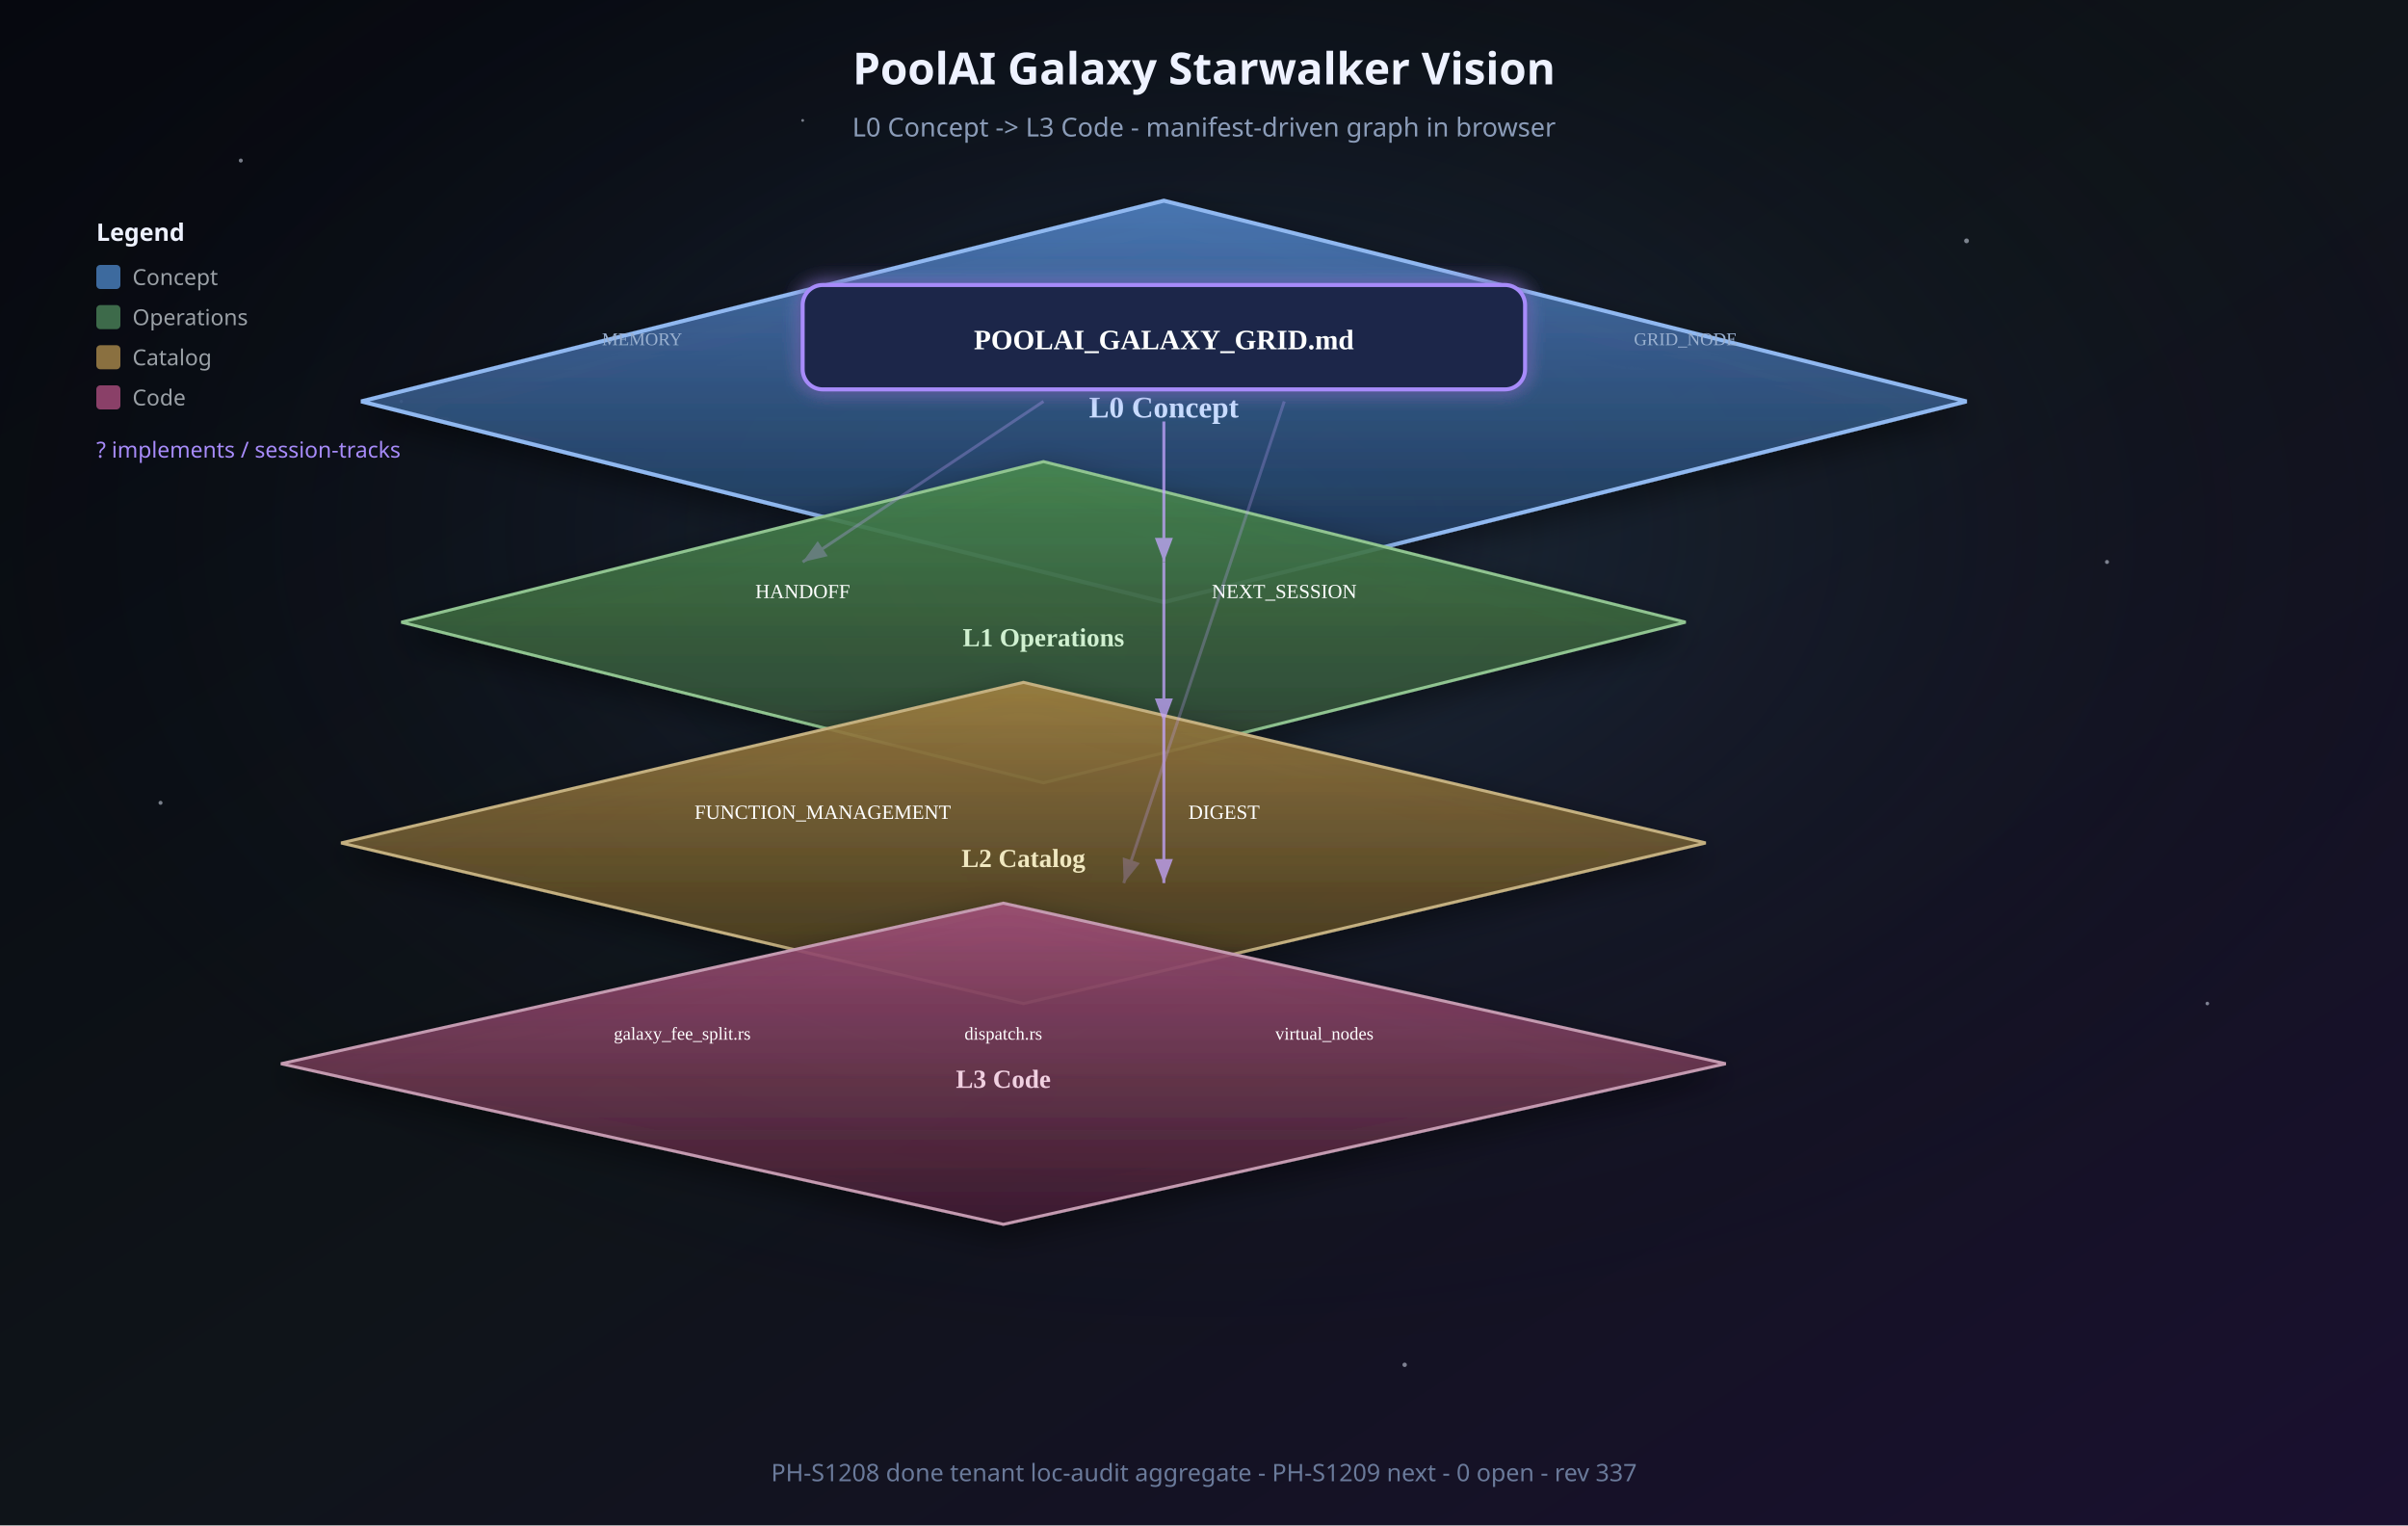
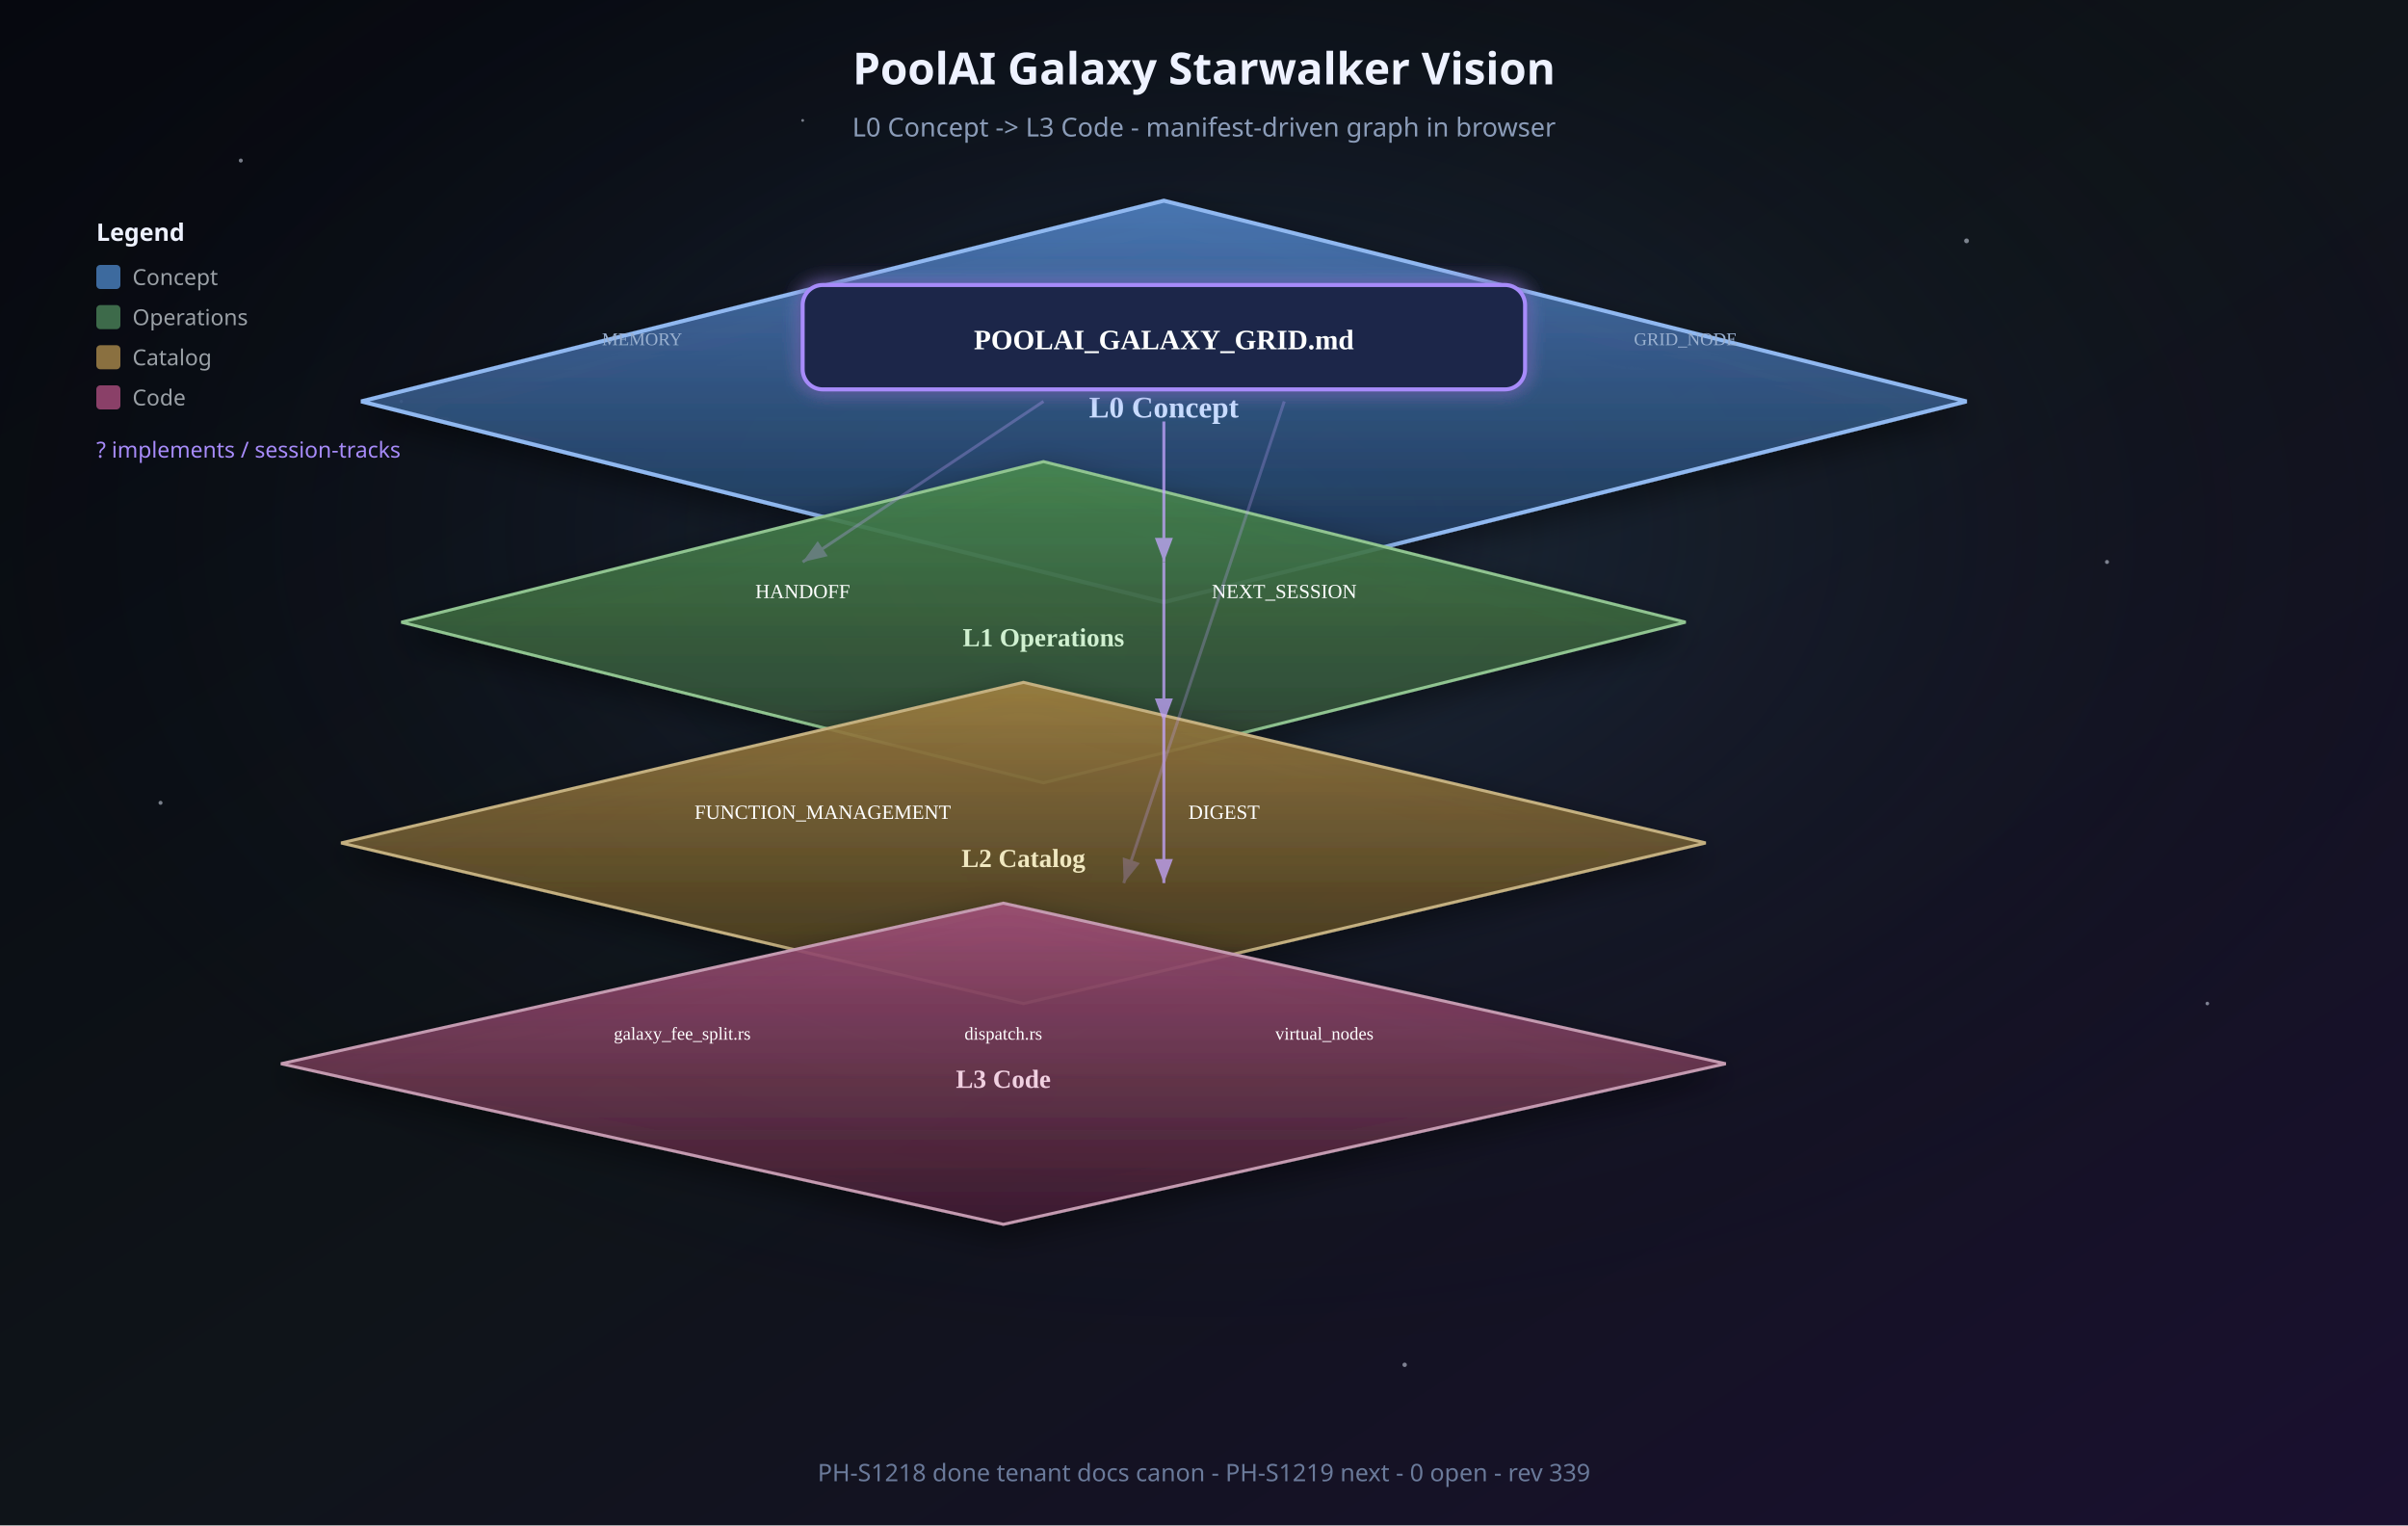
<svg xmlns="http://www.w3.org/2000/svg" viewBox="0 0 1200 760" role="img" aria-labelledby="title desc">
  <defs>
    <linearGradient id="bg" x1="0%" y1="0%" x2="100%" y2="100%">
      <stop offset="0%" stop-color="#06080f" />
      <stop offset="50%" stop-color="#0f1419" />
      <stop offset="100%" stop-color="#1a1030" />
    </linearGradient>
    <radialGradient id="nebula" cx="50%" cy="35%" r="55%">
      <stop offset="0%" stop-color="#3d5a8a" stop-opacity="0.35" />
      <stop offset="100%" stop-color="#06080f" stop-opacity="0" />
    </radialGradient>
    <linearGradient id="planeL0" x1="0%" y1="0%" x2="0%" y2="100%">
      <stop offset="0%" stop-color="#4a7ab8" stop-opacity="0.95" />
      <stop offset="100%" stop-color="#1e3350" stop-opacity="0.85" />
    </linearGradient>
    <linearGradient id="planeL1" x1="0%" y1="0%" x2="0%" y2="100%">
      <stop offset="0%" stop-color="#4a8a50" stop-opacity="0.9" />
      <stop offset="100%" stop-color="#2a4030" stop-opacity="0.85" />
    </linearGradient>
    <linearGradient id="planeL2" x1="0%" y1="0%" x2="0%" y2="100%">
      <stop offset="0%" stop-color="#a08040" stop-opacity="0.9" />
      <stop offset="100%" stop-color="#403520" stop-opacity="0.85" />
    </linearGradient>
    <linearGradient id="planeL3" x1="0%" y1="0%" x2="0%" y2="100%">
      <stop offset="0%" stop-color="#a05078" stop-opacity="0.9" />
      <stop offset="100%" stop-color="#402030" stop-opacity="0.85" />
    </linearGradient>
    <filter id="shadow" x="-30%" y="-30%" width="160%" height="160%">
      <feDropShadow dx="0" dy="6" stdDeviation="8" flood-color="#000" flood-opacity="0.5" />
    </filter>
    <filter id="glow" x="-50%" y="-50%" width="200%" height="200%">
      <feGaussianBlur stdDeviation="4" result="b" />
      <feMerge>
        <feMergeNode in="b" />
        <feMergeNode in="SourceGraphic" />
      </feMerge>
    </filter>
    <marker id="arrow" markerWidth="10" markerHeight="10" refX="8" refY="3" orient="auto">
      <path d="M0,0 L8,3 L0,6 Z" fill="#c4a5ff" />
    </marker>
  </defs>
  <rect width="1200" height="760" fill="url(#bg)" />
  <rect width="1200" height="760" fill="url(#nebula)" />
  <g fill="#e8f0ff" opacity="0.5">
    <circle cx="120" cy="80" r="1" />
    <circle cx="980" cy="120" r="1.2" />
    <circle cx="200" cy="200" r="0.8" />
    <circle cx="1050" cy="280" r="1" />
    <circle cx="80" cy="400" r="1" />
    <circle cx="1100" cy="500" r="0.9" />
    <circle cx="400" cy="60" r="0.7" />
    <circle cx="700" cy="680" r="1.1" />
  </g>
  <text x="600" y="42" text-anchor="middle" fill="#eef2ff" font-family="Segoe UI, system-ui, sans-serif" font-size="22" font-weight="600">PoolAI Galaxy Starwalker Vision</text>
  <text x="600" y="68" text-anchor="middle" fill="#8b9cb8" font-family="Segoe UI, system-ui, sans-serif" font-size="13">L0 Concept -&gt; L3 Code - manifest-driven graph in browser</text>
  <g transform="translate(180, 100)" filter="url(#shadow)">
    <path d="M0 100 L400 0 L800 100 L400 200 Z" fill="url(#planeL0)" stroke="#90b8f0" stroke-width="2" />
    <text x="400" y="108" text-anchor="middle" fill="#c8dcff" font-size="15" font-weight="700">L0 Concept</text>
    <g filter="url(#glow)">
      <rect x="220" y="42" width="360" height="52" rx="10" fill="#1a2848" stroke="#a78bfa" stroke-width="2" />
      <text x="400" y="74" text-anchor="middle" fill="#fff" font-size="14" font-weight="700">POOLAI_GALAXY_GRID.md</text>
    </g>
    <text x="140" y="72" text-anchor="middle" fill="#9ab0d0" font-size="9">MEMORY</text>
    <text x="660" y="72" text-anchor="middle" fill="#9ab0d0" font-size="9">GRID_NODE</text>
  </g>
  <g transform="translate(200, 230)" filter="url(#shadow)">
    <path d="M0 80 L320 0 L640 80 L320 160 Z" fill="url(#planeL1)" stroke="#90c490" stroke-width="1.5" />
    <text x="320" y="92" text-anchor="middle" fill="#d0f0d0" font-size="13" font-weight="600">L1 Operations</text>
    <text x="200" y="68" text-anchor="middle" fill="#fff" font-size="10">HANDOFF</text>
    <text x="440" y="68" text-anchor="middle" fill="#fff" font-size="10">NEXT_SESSION</text>
  </g>
  <g transform="translate(170, 340)" filter="url(#shadow)">
    <path d="M0 80 L340 0 L680 80 L340 160 Z" fill="url(#planeL2)" stroke="#c4b080" stroke-width="1.5" />
    <text x="340" y="92" text-anchor="middle" fill="#f0e8c0" font-size="13" font-weight="600">L2 Catalog</text>
    <text x="240" y="68" text-anchor="middle" fill="#fff" font-size="10">FUNCTION_MANAGEMENT</text>
    <text x="440" y="68" text-anchor="middle" fill="#fff" font-size="10">DIGEST</text>
  </g>
  <g transform="translate(140, 450)" filter="url(#shadow)">
    <path d="M0 80 L360 0 L720 80 L360 160 Z" fill="url(#planeL3)" stroke="#c49ab0" stroke-width="1.5" />
    <text x="360" y="92" text-anchor="middle" fill="#f0d0e0" font-size="13" font-weight="600">L3 Code</text>
    <text x="200" y="68" text-anchor="middle" fill="#fff" font-size="9">galaxy_fee_split.rs</text>
    <text x="360" y="68" text-anchor="middle" fill="#fff" font-size="9">dispatch.rs</text>
    <text x="520" y="68" text-anchor="middle" fill="#fff" font-size="9">virtual_nodes</text>
  </g>
  <g fill="none" stroke="#c4a5ff" stroke-width="1.5" marker-end="url(#arrow)" opacity="0.75">
    <path d="M580 210 L580 280" />
    <path d="M580 280 L580 360" />
    <path d="M580 360 L580 440" />
    <path d="M520 200 L400 280" opacity="0.4" />
    <path d="M640 200 L560 440" opacity="0.35" />
  </g>
  <g transform="translate(48, 120)" font-family="Segoe UI, system-ui, sans-serif" font-size="11">
    <text x="0" y="0" fill="#eef2ff" font-weight="600" font-size="12">Legend</text>
    <rect x="0" y="12" width="12" height="12" rx="2" fill="#3d6a9e" />
    <text x="18" y="22" fill="#9aa0a6">Concept</text>
    <rect x="0" y="32" width="12" height="12" rx="2" fill="#3d6a4a" />
    <text x="18" y="42" fill="#9aa0a6">Operations</text>
    <rect x="0" y="52" width="12" height="12" rx="2" fill="#8a7040" />
    <text x="18" y="62" fill="#9aa0a6">Catalog</text>
    <rect x="0" y="72" width="12" height="12" rx="2" fill="#8a4068" />
    <text x="18" y="82" fill="#9aa0a6">Code</text>
    <text x="0" y="108" fill="#a78bfa">? implements / session-tracks</text>
  </g>
-   <text x="600" y="738" text-anchor="middle" fill="#6a7a9a" font-family="Segoe UI, system-ui, sans-serif" font-size="12">PH-S1208 done tenant loc-audit aggregate - PH-S1209 next - 0 open - rev 337</text>
+   <text x="600" y="738" text-anchor="middle" fill="#6a7a9a" font-family="Segoe UI, system-ui, sans-serif" font-size="12">PH-S1218 done tenant docs canon - PH-S1219 next - 0 open - rev 339</text>
</svg>
